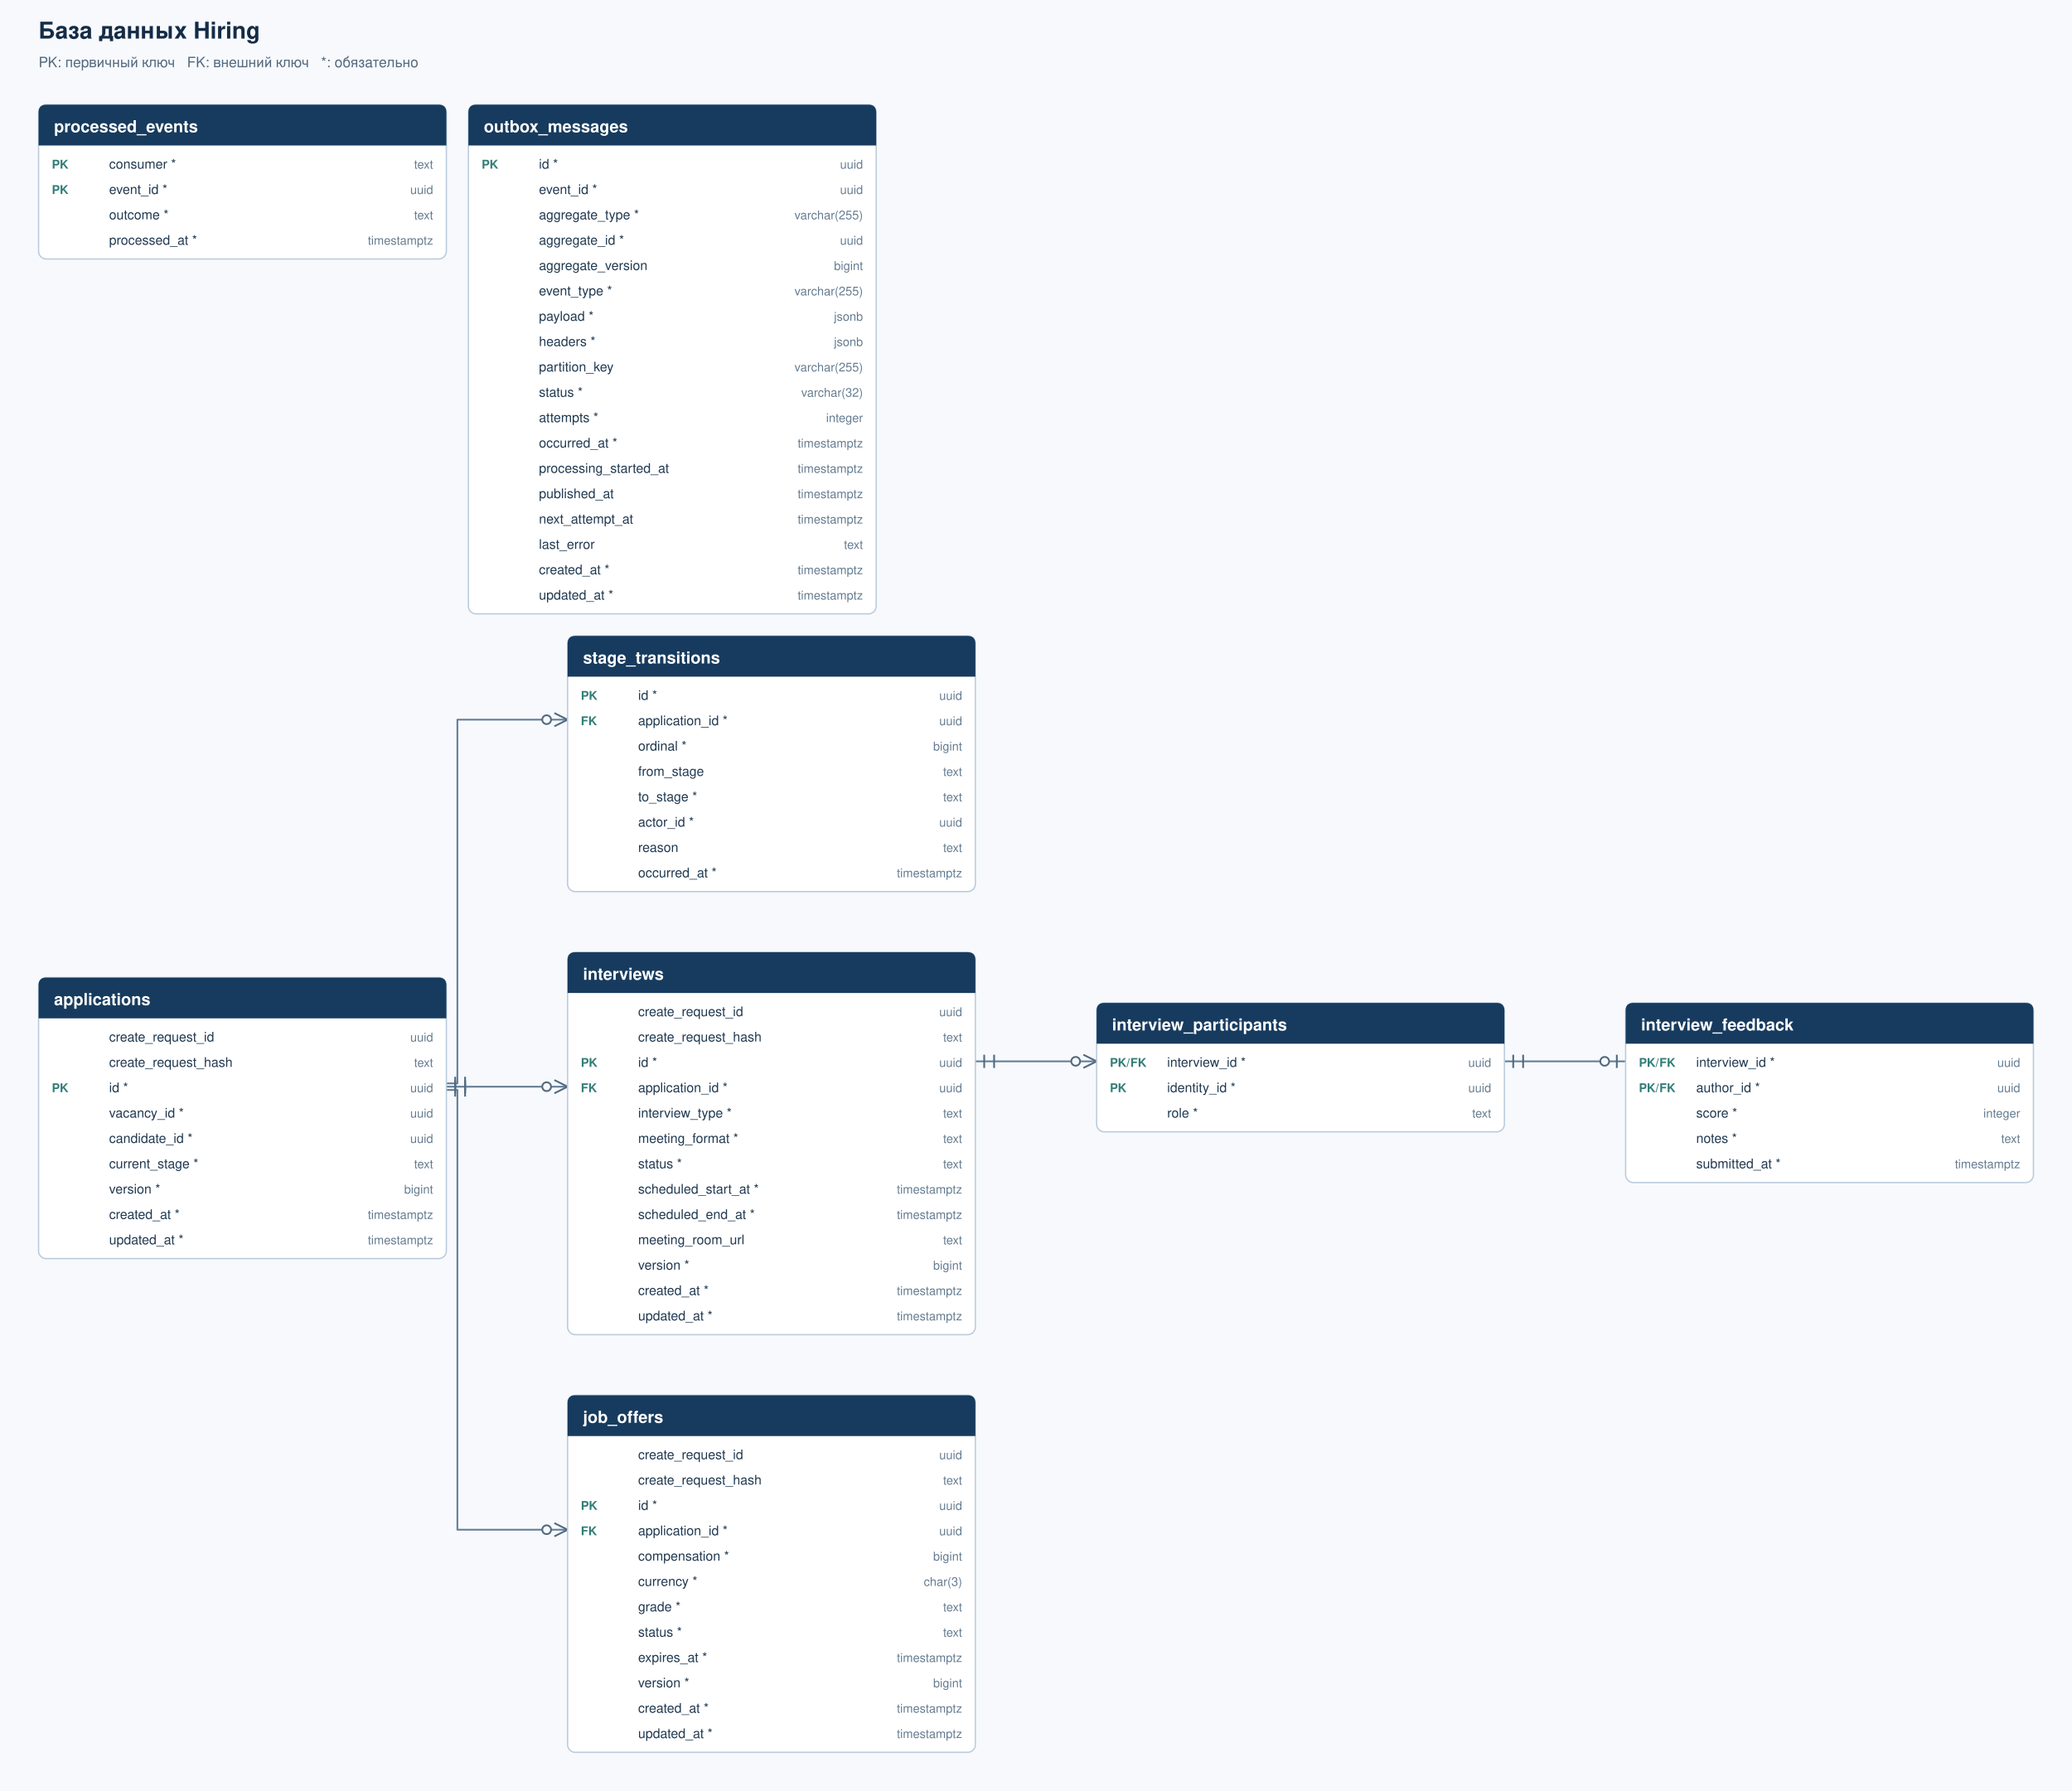
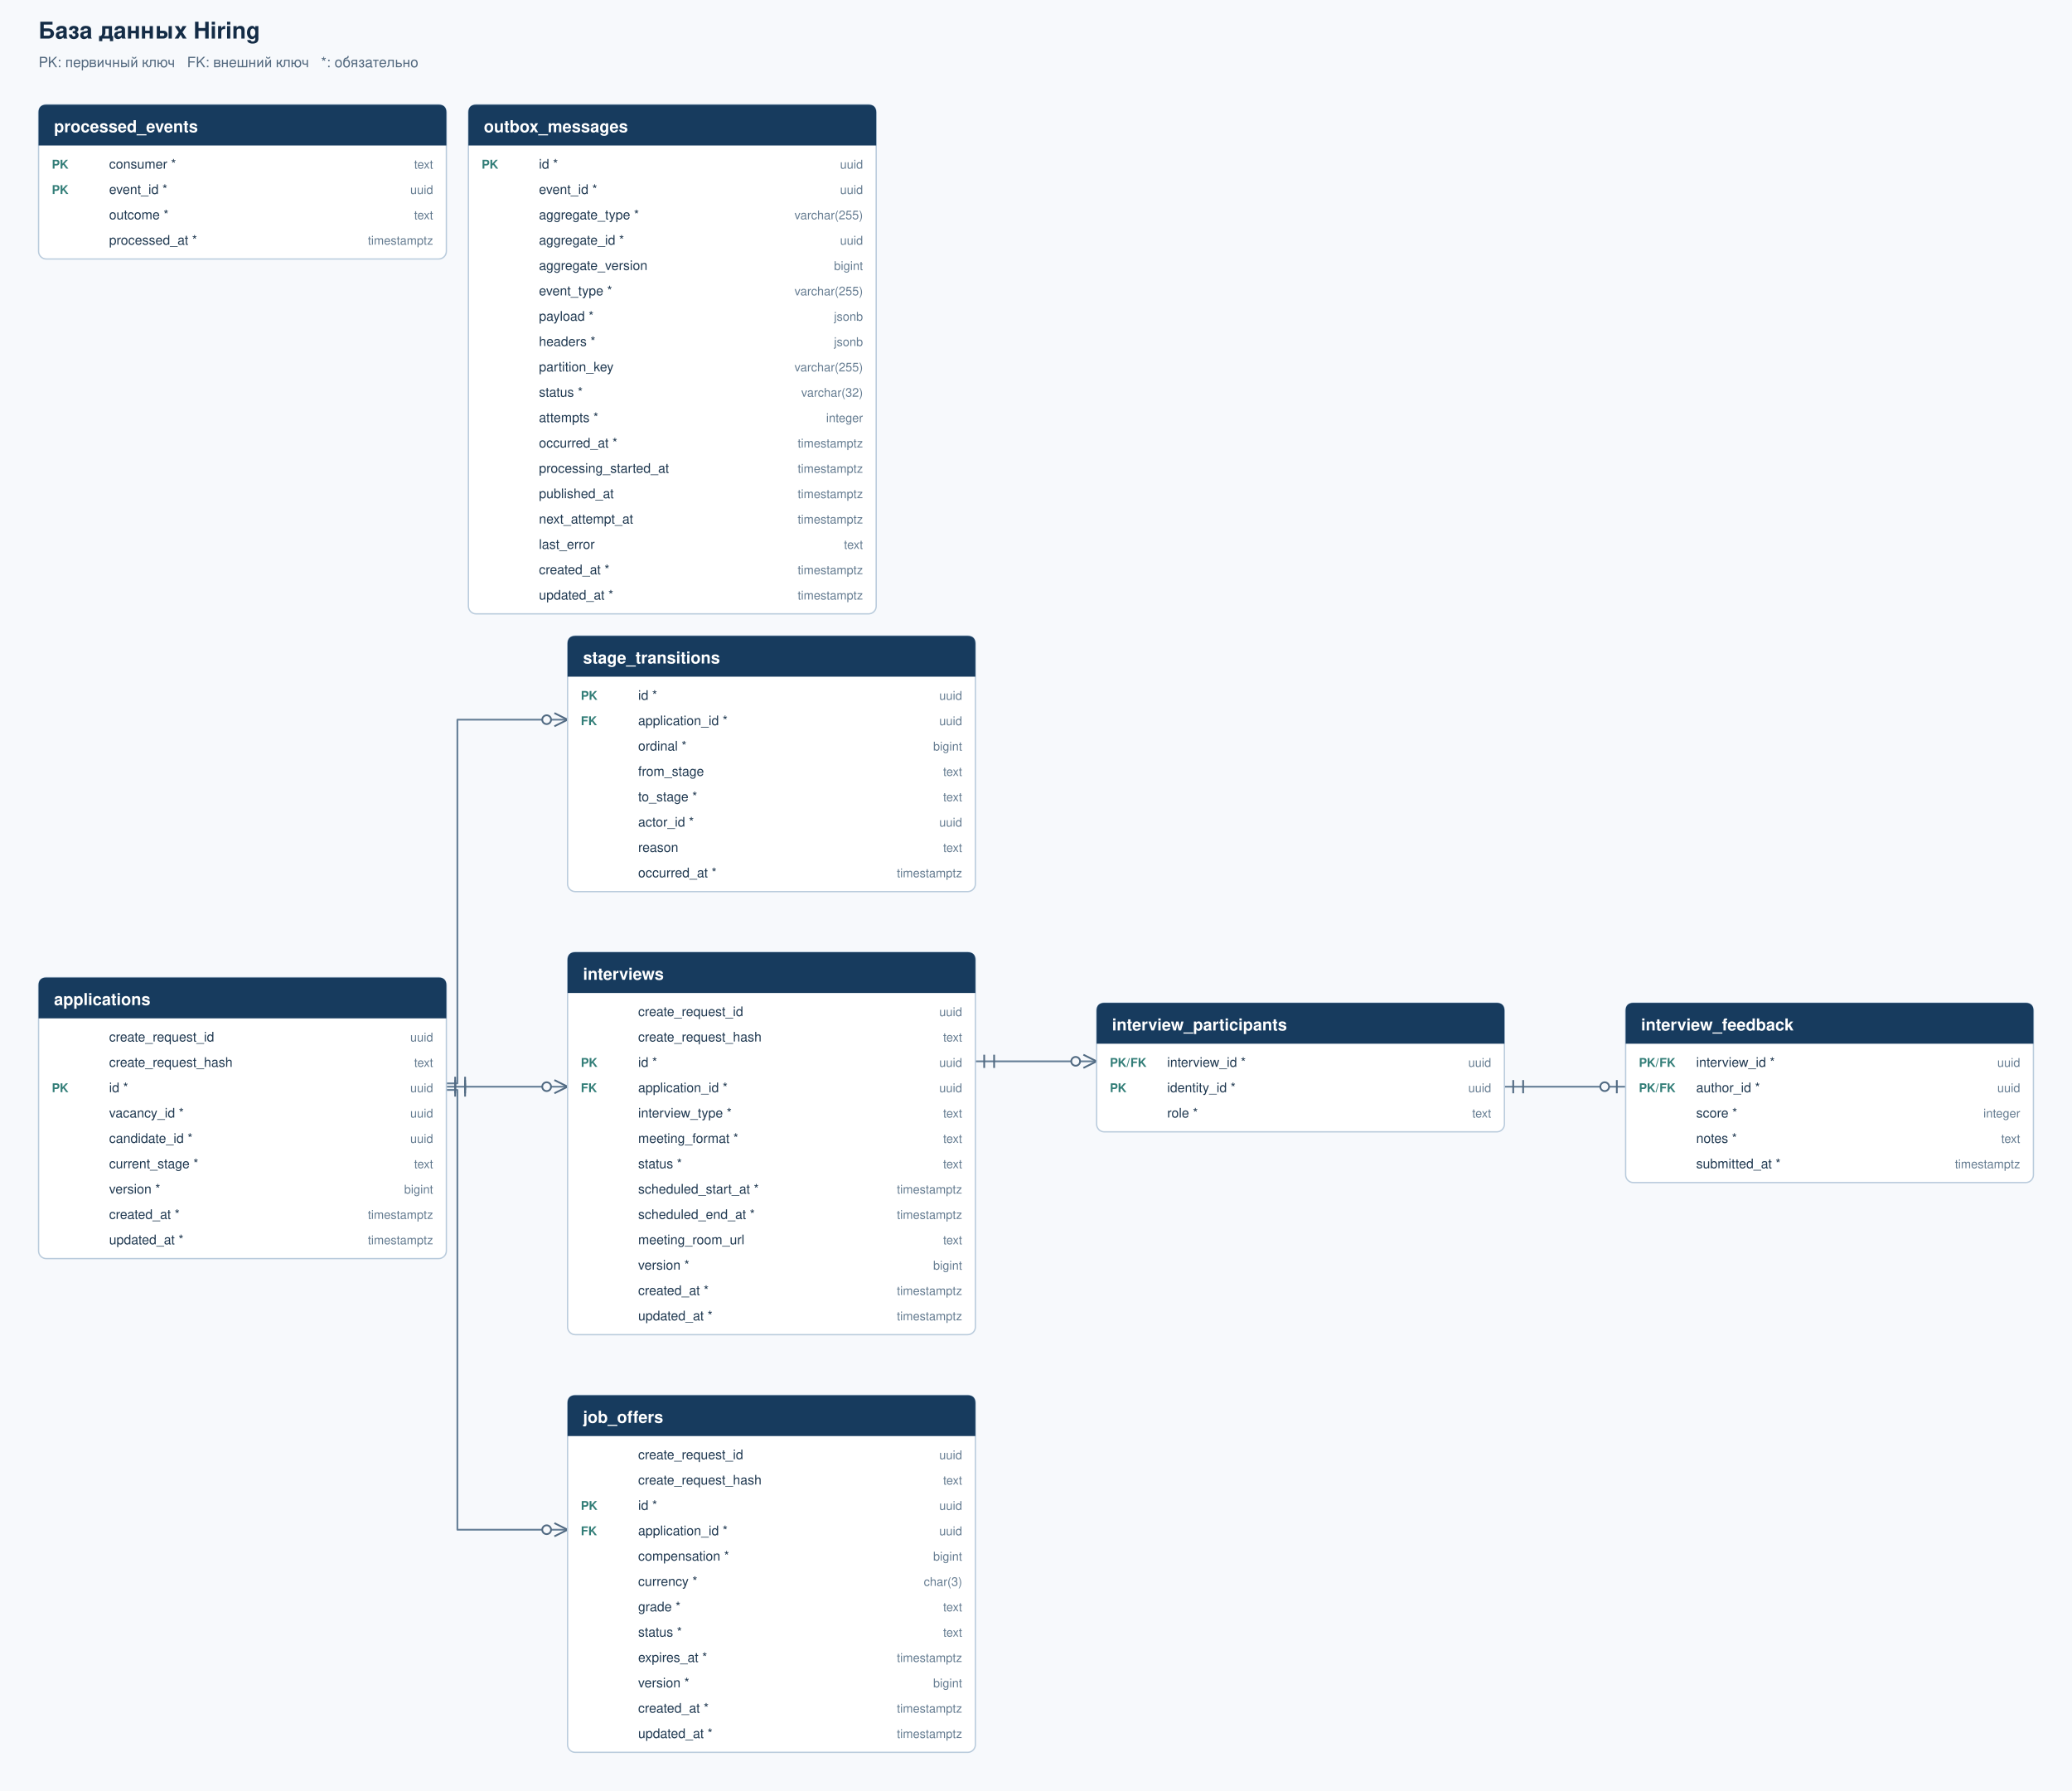
<svg xmlns="http://www.w3.org/2000/svg" width="1880" height="1625" viewBox="0 0 1880 1625" role="img" aria-label="ERD hiring">
  <rect width="100%" height="100%" fill="#f7f9fc" />
  <text x="35" y="35" font-family="Helvetica Neue,Helvetica,Arial,sans-serif" font-size="21" font-weight="600" fill="#142c46">База данных Hiring</text>
  <text x="35" y="61" xml:space="preserve" font-family="Helvetica Neue,Helvetica,Arial,sans-serif" font-size="13" fill="#52687e">PK: первичный ключ   FK: внешний ключ   *: обязательно</text>
  <path data-ref="e0" data-parent="applications" data-parent-field="id" data-child="stage_transitions" data-child-field="application_id" d="M 405.0 983.0 L 415.0 983.0 L 415.0 653.0 L 515.0 653.0" fill="none" stroke="#657e96" stroke-width="1.6" stroke-linejoin="round" />
  <g fill="none" stroke="#516a82" stroke-width="1.6">
    <path d="M 413.0,977.0 L 413.0,989.0" />
    <path d="M 422.0,977.0 L 422.0,989.0" />
    <path d="M 515.0,653.0 L 503.0,647.0 M 515.0,653.0 L 503.0,659.0" />
    <circle cx="496.0" cy="653.0" r="4" fill="#f7f9fc" />
  </g>
  <path data-ref="e1" data-parent="applications" data-parent-field="id" data-child="interviews" data-child-field="application_id" d="M 405.0 986.0 L 515.0 986.0" fill="none" stroke="#657e96" stroke-width="1.6" stroke-linejoin="round" />
  <g fill="none" stroke="#516a82" stroke-width="1.6">
    <path d="M 413.0,980.0 L 413.0,992.0" />
    <path d="M 422.0,980.0 L 422.0,992.0" />
    <path d="M 515.0,986.0 L 503.0,980.0 M 515.0,986.0 L 503.0,992.0" />
    <circle cx="496.0" cy="986.0" r="4" fill="#f7f9fc" />
  </g>
  <path data-ref="e2" data-parent="interviews" data-parent-field="id" data-child="interview_participants" data-child-field="interview_id" d="M 885.0 963.0 L 995.0 963.0" fill="none" stroke="#657e96" stroke-width="1.6" stroke-linejoin="round" />
  <g fill="none" stroke="#516a82" stroke-width="1.6">
    <path d="M 893.0,957.0 L 893.0,969.0" />
    <path d="M 902.0,957.0 L 902.0,969.0" />
    <path d="M 995.0,963.0 L 983.0,957.0 M 995.0,963.0 L 983.0,969.0" />
    <circle cx="976.0" cy="963.0" r="4" fill="#f7f9fc" />
  </g>
-   <path data-ref="e3" data-parent="interview_participants" data-parent-field="interview_id" data-child="interview_feedback" data-child-field="interview_id" d="M 1365.0 963.0 L 1475.0 963.0" fill="none" stroke="#657e96" stroke-width="1.6" stroke-linejoin="round" />
-   <g fill="none" stroke="#516a82" stroke-width="1.6">
-     <path d="M 1373.0,957.0 L 1373.0,969.0" />
-     <path d="M 1382.0,957.0 L 1382.0,969.0" />
-     <path d="M 1467.0,969.0 L 1467.0,957.0" />
-     <circle cx="1456.0" cy="963.0" r="4" fill="#f7f9fc" />
+   <path data-ref="e3" data-parent="interview_participants" data-parent-field="identity_id" data-child="interview_feedback" data-child-field="author_id" d="M 1365.0 986.0 L 1475.0 986.0" fill="none" stroke="#657e96" stroke-width="1.6" stroke-linejoin="round" />
+   <g fill="none" stroke="#516a82" stroke-width="1.6">
+     <path d="M 1373.0,980.0 L 1373.0,992.0" />
+     <path d="M 1382.0,980.0 L 1382.0,992.0" />
+     <path d="M 1467.0,992.0 L 1467.0,980.0" />
+     <circle cx="1456.0" cy="986.0" r="4" fill="#f7f9fc" />
  </g>
  <path data-ref="e4" data-parent="applications" data-parent-field="id" data-child="job_offers" data-child-field="application_id" d="M 405.0 989.0 L 415.0 989.0 L 415.0 1388.0 L 515.0 1388.0" fill="none" stroke="#657e96" stroke-width="1.6" stroke-linejoin="round" />
  <g fill="none" stroke="#516a82" stroke-width="1.6">
    <path d="M 413.0,983.0 L 413.0,995.0" />
    <path d="M 422.0,983.0 L 422.0,995.0" />
    <path d="M 515.0,1388.0 L 503.0,1382.0 M 515.0,1388.0 L 503.0,1394.0" />
    <circle cx="496.0" cy="1388.0" r="4" fill="#f7f9fc" />
  </g>
  <g data-table="applications" transform="translate(35,887)">
    <rect width="370" height="255" rx="7" fill="#fff" stroke="#b9cbdc" stroke-width="1.2" />
    <path d="M 7 0 H 363 Q 370 0 370 7 V 37 H 0 V 7 Q 0 0 7 0" fill="#173b5e" />
    <text x="14" y="25" font-family="Helvetica Neue,Helvetica,Arial,sans-serif" font-size="15" font-weight="700" fill="#fff">applications</text>
    <text x="12" y="58" font-family="Helvetica Neue,Helvetica,Arial,sans-serif" font-size="11" font-weight="700" fill="#337e78" />
    <text x="64" y="58" font-family="Helvetica Neue,Helvetica,Arial,sans-serif" font-size="12" fill="#203951">create_request_id</text>
    <text x="358" y="58" text-anchor="end" font-family="Helvetica Neue,Helvetica,Arial,sans-serif" font-size="11" fill="#657c91">uuid</text>
    <text x="12" y="81" font-family="Helvetica Neue,Helvetica,Arial,sans-serif" font-size="11" font-weight="700" fill="#337e78" />
    <text x="64" y="81" font-family="Helvetica Neue,Helvetica,Arial,sans-serif" font-size="12" fill="#203951">create_request_hash</text>
    <text x="358" y="81" text-anchor="end" font-family="Helvetica Neue,Helvetica,Arial,sans-serif" font-size="11" fill="#657c91">text</text>
    <text x="12" y="104" font-family="Helvetica Neue,Helvetica,Arial,sans-serif" font-size="11" font-weight="700" fill="#337e78">PK</text>
    <text x="64" y="104" font-family="Helvetica Neue,Helvetica,Arial,sans-serif" font-size="12" fill="#203951">id *</text>
    <text x="358" y="104" text-anchor="end" font-family="Helvetica Neue,Helvetica,Arial,sans-serif" font-size="11" fill="#657c91">uuid</text>
    <text x="12" y="127" font-family="Helvetica Neue,Helvetica,Arial,sans-serif" font-size="11" font-weight="700" fill="#337e78" />
    <text x="64" y="127" font-family="Helvetica Neue,Helvetica,Arial,sans-serif" font-size="12" fill="#203951">vacancy_id *</text>
    <text x="358" y="127" text-anchor="end" font-family="Helvetica Neue,Helvetica,Arial,sans-serif" font-size="11" fill="#657c91">uuid</text>
    <text x="12" y="150" font-family="Helvetica Neue,Helvetica,Arial,sans-serif" font-size="11" font-weight="700" fill="#337e78" />
    <text x="64" y="150" font-family="Helvetica Neue,Helvetica,Arial,sans-serif" font-size="12" fill="#203951">candidate_id *</text>
    <text x="358" y="150" text-anchor="end" font-family="Helvetica Neue,Helvetica,Arial,sans-serif" font-size="11" fill="#657c91">uuid</text>
    <text x="12" y="173" font-family="Helvetica Neue,Helvetica,Arial,sans-serif" font-size="11" font-weight="700" fill="#337e78" />
    <text x="64" y="173" font-family="Helvetica Neue,Helvetica,Arial,sans-serif" font-size="12" fill="#203951">current_stage *</text>
    <text x="358" y="173" text-anchor="end" font-family="Helvetica Neue,Helvetica,Arial,sans-serif" font-size="11" fill="#657c91">text</text>
    <text x="12" y="196" font-family="Helvetica Neue,Helvetica,Arial,sans-serif" font-size="11" font-weight="700" fill="#337e78" />
    <text x="64" y="196" font-family="Helvetica Neue,Helvetica,Arial,sans-serif" font-size="12" fill="#203951">version *</text>
    <text x="358" y="196" text-anchor="end" font-family="Helvetica Neue,Helvetica,Arial,sans-serif" font-size="11" fill="#657c91">bigint</text>
    <text x="12" y="219" font-family="Helvetica Neue,Helvetica,Arial,sans-serif" font-size="11" font-weight="700" fill="#337e78" />
    <text x="64" y="219" font-family="Helvetica Neue,Helvetica,Arial,sans-serif" font-size="12" fill="#203951">created_at *</text>
    <text x="358" y="219" text-anchor="end" font-family="Helvetica Neue,Helvetica,Arial,sans-serif" font-size="11" fill="#657c91">timestamptz</text>
    <text x="12" y="242" font-family="Helvetica Neue,Helvetica,Arial,sans-serif" font-size="11" font-weight="700" fill="#337e78" />
    <text x="64" y="242" font-family="Helvetica Neue,Helvetica,Arial,sans-serif" font-size="12" fill="#203951">updated_at *</text>
    <text x="358" y="242" text-anchor="end" font-family="Helvetica Neue,Helvetica,Arial,sans-serif" font-size="11" fill="#657c91">timestamptz</text>
  </g>
  <g data-table="stage_transitions" transform="translate(515,577)">
    <rect width="370" height="232" rx="7" fill="#fff" stroke="#b9cbdc" stroke-width="1.2" />
    <path d="M 7 0 H 363 Q 370 0 370 7 V 37 H 0 V 7 Q 0 0 7 0" fill="#173b5e" />
    <text x="14" y="25" font-family="Helvetica Neue,Helvetica,Arial,sans-serif" font-size="15" font-weight="700" fill="#fff">stage_transitions</text>
    <text x="12" y="58" font-family="Helvetica Neue,Helvetica,Arial,sans-serif" font-size="11" font-weight="700" fill="#337e78">PK</text>
    <text x="64" y="58" font-family="Helvetica Neue,Helvetica,Arial,sans-serif" font-size="12" fill="#203951">id *</text>
    <text x="358" y="58" text-anchor="end" font-family="Helvetica Neue,Helvetica,Arial,sans-serif" font-size="11" fill="#657c91">uuid</text>
    <text x="12" y="81" font-family="Helvetica Neue,Helvetica,Arial,sans-serif" font-size="11" font-weight="700" fill="#337e78">FK</text>
    <text x="64" y="81" font-family="Helvetica Neue,Helvetica,Arial,sans-serif" font-size="12" fill="#203951">application_id *</text>
    <text x="358" y="81" text-anchor="end" font-family="Helvetica Neue,Helvetica,Arial,sans-serif" font-size="11" fill="#657c91">uuid</text>
    <text x="12" y="104" font-family="Helvetica Neue,Helvetica,Arial,sans-serif" font-size="11" font-weight="700" fill="#337e78" />
    <text x="64" y="104" font-family="Helvetica Neue,Helvetica,Arial,sans-serif" font-size="12" fill="#203951">ordinal *</text>
    <text x="358" y="104" text-anchor="end" font-family="Helvetica Neue,Helvetica,Arial,sans-serif" font-size="11" fill="#657c91">bigint</text>
    <text x="12" y="127" font-family="Helvetica Neue,Helvetica,Arial,sans-serif" font-size="11" font-weight="700" fill="#337e78" />
    <text x="64" y="127" font-family="Helvetica Neue,Helvetica,Arial,sans-serif" font-size="12" fill="#203951">from_stage</text>
    <text x="358" y="127" text-anchor="end" font-family="Helvetica Neue,Helvetica,Arial,sans-serif" font-size="11" fill="#657c91">text</text>
    <text x="12" y="150" font-family="Helvetica Neue,Helvetica,Arial,sans-serif" font-size="11" font-weight="700" fill="#337e78" />
    <text x="64" y="150" font-family="Helvetica Neue,Helvetica,Arial,sans-serif" font-size="12" fill="#203951">to_stage *</text>
    <text x="358" y="150" text-anchor="end" font-family="Helvetica Neue,Helvetica,Arial,sans-serif" font-size="11" fill="#657c91">text</text>
    <text x="12" y="173" font-family="Helvetica Neue,Helvetica,Arial,sans-serif" font-size="11" font-weight="700" fill="#337e78" />
    <text x="64" y="173" font-family="Helvetica Neue,Helvetica,Arial,sans-serif" font-size="12" fill="#203951">actor_id *</text>
    <text x="358" y="173" text-anchor="end" font-family="Helvetica Neue,Helvetica,Arial,sans-serif" font-size="11" fill="#657c91">uuid</text>
    <text x="12" y="196" font-family="Helvetica Neue,Helvetica,Arial,sans-serif" font-size="11" font-weight="700" fill="#337e78" />
    <text x="64" y="196" font-family="Helvetica Neue,Helvetica,Arial,sans-serif" font-size="12" fill="#203951">reason</text>
    <text x="358" y="196" text-anchor="end" font-family="Helvetica Neue,Helvetica,Arial,sans-serif" font-size="11" fill="#657c91">text</text>
    <text x="12" y="219" font-family="Helvetica Neue,Helvetica,Arial,sans-serif" font-size="11" font-weight="700" fill="#337e78" />
    <text x="64" y="219" font-family="Helvetica Neue,Helvetica,Arial,sans-serif" font-size="12" fill="#203951">occurred_at *</text>
    <text x="358" y="219" text-anchor="end" font-family="Helvetica Neue,Helvetica,Arial,sans-serif" font-size="11" fill="#657c91">timestamptz</text>
  </g>
  <g data-table="interviews" transform="translate(515,864)">
    <rect width="370" height="347" rx="7" fill="#fff" stroke="#b9cbdc" stroke-width="1.2" />
    <path d="M 7 0 H 363 Q 370 0 370 7 V 37 H 0 V 7 Q 0 0 7 0" fill="#173b5e" />
    <text x="14" y="25" font-family="Helvetica Neue,Helvetica,Arial,sans-serif" font-size="15" font-weight="700" fill="#fff">interviews</text>
    <text x="12" y="58" font-family="Helvetica Neue,Helvetica,Arial,sans-serif" font-size="11" font-weight="700" fill="#337e78" />
    <text x="64" y="58" font-family="Helvetica Neue,Helvetica,Arial,sans-serif" font-size="12" fill="#203951">create_request_id</text>
    <text x="358" y="58" text-anchor="end" font-family="Helvetica Neue,Helvetica,Arial,sans-serif" font-size="11" fill="#657c91">uuid</text>
    <text x="12" y="81" font-family="Helvetica Neue,Helvetica,Arial,sans-serif" font-size="11" font-weight="700" fill="#337e78" />
    <text x="64" y="81" font-family="Helvetica Neue,Helvetica,Arial,sans-serif" font-size="12" fill="#203951">create_request_hash</text>
    <text x="358" y="81" text-anchor="end" font-family="Helvetica Neue,Helvetica,Arial,sans-serif" font-size="11" fill="#657c91">text</text>
    <text x="12" y="104" font-family="Helvetica Neue,Helvetica,Arial,sans-serif" font-size="11" font-weight="700" fill="#337e78">PK</text>
    <text x="64" y="104" font-family="Helvetica Neue,Helvetica,Arial,sans-serif" font-size="12" fill="#203951">id *</text>
    <text x="358" y="104" text-anchor="end" font-family="Helvetica Neue,Helvetica,Arial,sans-serif" font-size="11" fill="#657c91">uuid</text>
    <text x="12" y="127" font-family="Helvetica Neue,Helvetica,Arial,sans-serif" font-size="11" font-weight="700" fill="#337e78">FK</text>
    <text x="64" y="127" font-family="Helvetica Neue,Helvetica,Arial,sans-serif" font-size="12" fill="#203951">application_id *</text>
    <text x="358" y="127" text-anchor="end" font-family="Helvetica Neue,Helvetica,Arial,sans-serif" font-size="11" fill="#657c91">uuid</text>
    <text x="12" y="150" font-family="Helvetica Neue,Helvetica,Arial,sans-serif" font-size="11" font-weight="700" fill="#337e78" />
    <text x="64" y="150" font-family="Helvetica Neue,Helvetica,Arial,sans-serif" font-size="12" fill="#203951">interview_type *</text>
    <text x="358" y="150" text-anchor="end" font-family="Helvetica Neue,Helvetica,Arial,sans-serif" font-size="11" fill="#657c91">text</text>
    <text x="12" y="173" font-family="Helvetica Neue,Helvetica,Arial,sans-serif" font-size="11" font-weight="700" fill="#337e78" />
    <text x="64" y="173" font-family="Helvetica Neue,Helvetica,Arial,sans-serif" font-size="12" fill="#203951">meeting_format *</text>
    <text x="358" y="173" text-anchor="end" font-family="Helvetica Neue,Helvetica,Arial,sans-serif" font-size="11" fill="#657c91">text</text>
    <text x="12" y="196" font-family="Helvetica Neue,Helvetica,Arial,sans-serif" font-size="11" font-weight="700" fill="#337e78" />
    <text x="64" y="196" font-family="Helvetica Neue,Helvetica,Arial,sans-serif" font-size="12" fill="#203951">status *</text>
    <text x="358" y="196" text-anchor="end" font-family="Helvetica Neue,Helvetica,Arial,sans-serif" font-size="11" fill="#657c91">text</text>
    <text x="12" y="219" font-family="Helvetica Neue,Helvetica,Arial,sans-serif" font-size="11" font-weight="700" fill="#337e78" />
    <text x="64" y="219" font-family="Helvetica Neue,Helvetica,Arial,sans-serif" font-size="12" fill="#203951">scheduled_start_at *</text>
    <text x="358" y="219" text-anchor="end" font-family="Helvetica Neue,Helvetica,Arial,sans-serif" font-size="11" fill="#657c91">timestamptz</text>
    <text x="12" y="242" font-family="Helvetica Neue,Helvetica,Arial,sans-serif" font-size="11" font-weight="700" fill="#337e78" />
    <text x="64" y="242" font-family="Helvetica Neue,Helvetica,Arial,sans-serif" font-size="12" fill="#203951">scheduled_end_at *</text>
    <text x="358" y="242" text-anchor="end" font-family="Helvetica Neue,Helvetica,Arial,sans-serif" font-size="11" fill="#657c91">timestamptz</text>
    <text x="12" y="265" font-family="Helvetica Neue,Helvetica,Arial,sans-serif" font-size="11" font-weight="700" fill="#337e78" />
    <text x="64" y="265" font-family="Helvetica Neue,Helvetica,Arial,sans-serif" font-size="12" fill="#203951">meeting_room_url</text>
    <text x="358" y="265" text-anchor="end" font-family="Helvetica Neue,Helvetica,Arial,sans-serif" font-size="11" fill="#657c91">text</text>
    <text x="12" y="288" font-family="Helvetica Neue,Helvetica,Arial,sans-serif" font-size="11" font-weight="700" fill="#337e78" />
    <text x="64" y="288" font-family="Helvetica Neue,Helvetica,Arial,sans-serif" font-size="12" fill="#203951">version *</text>
    <text x="358" y="288" text-anchor="end" font-family="Helvetica Neue,Helvetica,Arial,sans-serif" font-size="11" fill="#657c91">bigint</text>
    <text x="12" y="311" font-family="Helvetica Neue,Helvetica,Arial,sans-serif" font-size="11" font-weight="700" fill="#337e78" />
    <text x="64" y="311" font-family="Helvetica Neue,Helvetica,Arial,sans-serif" font-size="12" fill="#203951">created_at *</text>
    <text x="358" y="311" text-anchor="end" font-family="Helvetica Neue,Helvetica,Arial,sans-serif" font-size="11" fill="#657c91">timestamptz</text>
    <text x="12" y="334" font-family="Helvetica Neue,Helvetica,Arial,sans-serif" font-size="11" font-weight="700" fill="#337e78" />
    <text x="64" y="334" font-family="Helvetica Neue,Helvetica,Arial,sans-serif" font-size="12" fill="#203951">updated_at *</text>
    <text x="358" y="334" text-anchor="end" font-family="Helvetica Neue,Helvetica,Arial,sans-serif" font-size="11" fill="#657c91">timestamptz</text>
  </g>
  <g data-table="interview_participants" transform="translate(995,910)">
    <rect width="370" height="117" rx="7" fill="#fff" stroke="#b9cbdc" stroke-width="1.2" />
    <path d="M 7 0 H 363 Q 370 0 370 7 V 37 H 0 V 7 Q 0 0 7 0" fill="#173b5e" />
    <text x="14" y="25" font-family="Helvetica Neue,Helvetica,Arial,sans-serif" font-size="15" font-weight="700" fill="#fff">interview_participants</text>
    <text x="12" y="58" font-family="Helvetica Neue,Helvetica,Arial,sans-serif" font-size="11" font-weight="700" fill="#337e78">PK/FK</text>
    <text x="64" y="58" font-family="Helvetica Neue,Helvetica,Arial,sans-serif" font-size="12" fill="#203951">interview_id *</text>
    <text x="358" y="58" text-anchor="end" font-family="Helvetica Neue,Helvetica,Arial,sans-serif" font-size="11" fill="#657c91">uuid</text>
    <text x="12" y="81" font-family="Helvetica Neue,Helvetica,Arial,sans-serif" font-size="11" font-weight="700" fill="#337e78">PK</text>
    <text x="64" y="81" font-family="Helvetica Neue,Helvetica,Arial,sans-serif" font-size="12" fill="#203951">identity_id *</text>
    <text x="358" y="81" text-anchor="end" font-family="Helvetica Neue,Helvetica,Arial,sans-serif" font-size="11" fill="#657c91">uuid</text>
    <text x="12" y="104" font-family="Helvetica Neue,Helvetica,Arial,sans-serif" font-size="11" font-weight="700" fill="#337e78" />
    <text x="64" y="104" font-family="Helvetica Neue,Helvetica,Arial,sans-serif" font-size="12" fill="#203951">role *</text>
    <text x="358" y="104" text-anchor="end" font-family="Helvetica Neue,Helvetica,Arial,sans-serif" font-size="11" fill="#657c91">text</text>
  </g>
  <g data-table="interview_feedback" transform="translate(1475,910)">
    <rect width="370" height="163" rx="7" fill="#fff" stroke="#b9cbdc" stroke-width="1.2" />
    <path d="M 7 0 H 363 Q 370 0 370 7 V 37 H 0 V 7 Q 0 0 7 0" fill="#173b5e" />
    <text x="14" y="25" font-family="Helvetica Neue,Helvetica,Arial,sans-serif" font-size="15" font-weight="700" fill="#fff">interview_feedback</text>
    <text x="12" y="58" font-family="Helvetica Neue,Helvetica,Arial,sans-serif" font-size="11" font-weight="700" fill="#337e78">PK/FK</text>
    <text x="64" y="58" font-family="Helvetica Neue,Helvetica,Arial,sans-serif" font-size="12" fill="#203951">interview_id *</text>
    <text x="358" y="58" text-anchor="end" font-family="Helvetica Neue,Helvetica,Arial,sans-serif" font-size="11" fill="#657c91">uuid</text>
    <text x="12" y="81" font-family="Helvetica Neue,Helvetica,Arial,sans-serif" font-size="11" font-weight="700" fill="#337e78">PK/FK</text>
    <text x="64" y="81" font-family="Helvetica Neue,Helvetica,Arial,sans-serif" font-size="12" fill="#203951">author_id *</text>
    <text x="358" y="81" text-anchor="end" font-family="Helvetica Neue,Helvetica,Arial,sans-serif" font-size="11" fill="#657c91">uuid</text>
    <text x="12" y="104" font-family="Helvetica Neue,Helvetica,Arial,sans-serif" font-size="11" font-weight="700" fill="#337e78" />
    <text x="64" y="104" font-family="Helvetica Neue,Helvetica,Arial,sans-serif" font-size="12" fill="#203951">score *</text>
    <text x="358" y="104" text-anchor="end" font-family="Helvetica Neue,Helvetica,Arial,sans-serif" font-size="11" fill="#657c91">integer</text>
    <text x="12" y="127" font-family="Helvetica Neue,Helvetica,Arial,sans-serif" font-size="11" font-weight="700" fill="#337e78" />
    <text x="64" y="127" font-family="Helvetica Neue,Helvetica,Arial,sans-serif" font-size="12" fill="#203951">notes *</text>
    <text x="358" y="127" text-anchor="end" font-family="Helvetica Neue,Helvetica,Arial,sans-serif" font-size="11" fill="#657c91">text</text>
    <text x="12" y="150" font-family="Helvetica Neue,Helvetica,Arial,sans-serif" font-size="11" font-weight="700" fill="#337e78" />
    <text x="64" y="150" font-family="Helvetica Neue,Helvetica,Arial,sans-serif" font-size="12" fill="#203951">submitted_at *</text>
    <text x="358" y="150" text-anchor="end" font-family="Helvetica Neue,Helvetica,Arial,sans-serif" font-size="11" fill="#657c91">timestamptz</text>
  </g>
  <g data-table="job_offers" transform="translate(515,1266)">
    <rect width="370" height="324" rx="7" fill="#fff" stroke="#b9cbdc" stroke-width="1.2" />
    <path d="M 7 0 H 363 Q 370 0 370 7 V 37 H 0 V 7 Q 0 0 7 0" fill="#173b5e" />
    <text x="14" y="25" font-family="Helvetica Neue,Helvetica,Arial,sans-serif" font-size="15" font-weight="700" fill="#fff">job_offers</text>
    <text x="12" y="58" font-family="Helvetica Neue,Helvetica,Arial,sans-serif" font-size="11" font-weight="700" fill="#337e78" />
    <text x="64" y="58" font-family="Helvetica Neue,Helvetica,Arial,sans-serif" font-size="12" fill="#203951">create_request_id</text>
    <text x="358" y="58" text-anchor="end" font-family="Helvetica Neue,Helvetica,Arial,sans-serif" font-size="11" fill="#657c91">uuid</text>
    <text x="12" y="81" font-family="Helvetica Neue,Helvetica,Arial,sans-serif" font-size="11" font-weight="700" fill="#337e78" />
    <text x="64" y="81" font-family="Helvetica Neue,Helvetica,Arial,sans-serif" font-size="12" fill="#203951">create_request_hash</text>
    <text x="358" y="81" text-anchor="end" font-family="Helvetica Neue,Helvetica,Arial,sans-serif" font-size="11" fill="#657c91">text</text>
    <text x="12" y="104" font-family="Helvetica Neue,Helvetica,Arial,sans-serif" font-size="11" font-weight="700" fill="#337e78">PK</text>
    <text x="64" y="104" font-family="Helvetica Neue,Helvetica,Arial,sans-serif" font-size="12" fill="#203951">id *</text>
    <text x="358" y="104" text-anchor="end" font-family="Helvetica Neue,Helvetica,Arial,sans-serif" font-size="11" fill="#657c91">uuid</text>
    <text x="12" y="127" font-family="Helvetica Neue,Helvetica,Arial,sans-serif" font-size="11" font-weight="700" fill="#337e78">FK</text>
    <text x="64" y="127" font-family="Helvetica Neue,Helvetica,Arial,sans-serif" font-size="12" fill="#203951">application_id *</text>
    <text x="358" y="127" text-anchor="end" font-family="Helvetica Neue,Helvetica,Arial,sans-serif" font-size="11" fill="#657c91">uuid</text>
    <text x="12" y="150" font-family="Helvetica Neue,Helvetica,Arial,sans-serif" font-size="11" font-weight="700" fill="#337e78" />
    <text x="64" y="150" font-family="Helvetica Neue,Helvetica,Arial,sans-serif" font-size="12" fill="#203951">compensation *</text>
    <text x="358" y="150" text-anchor="end" font-family="Helvetica Neue,Helvetica,Arial,sans-serif" font-size="11" fill="#657c91">bigint</text>
    <text x="12" y="173" font-family="Helvetica Neue,Helvetica,Arial,sans-serif" font-size="11" font-weight="700" fill="#337e78" />
    <text x="64" y="173" font-family="Helvetica Neue,Helvetica,Arial,sans-serif" font-size="12" fill="#203951">currency *</text>
    <text x="358" y="173" text-anchor="end" font-family="Helvetica Neue,Helvetica,Arial,sans-serif" font-size="11" fill="#657c91">char(3)</text>
    <text x="12" y="196" font-family="Helvetica Neue,Helvetica,Arial,sans-serif" font-size="11" font-weight="700" fill="#337e78" />
    <text x="64" y="196" font-family="Helvetica Neue,Helvetica,Arial,sans-serif" font-size="12" fill="#203951">grade *</text>
    <text x="358" y="196" text-anchor="end" font-family="Helvetica Neue,Helvetica,Arial,sans-serif" font-size="11" fill="#657c91">text</text>
    <text x="12" y="219" font-family="Helvetica Neue,Helvetica,Arial,sans-serif" font-size="11" font-weight="700" fill="#337e78" />
    <text x="64" y="219" font-family="Helvetica Neue,Helvetica,Arial,sans-serif" font-size="12" fill="#203951">status *</text>
    <text x="358" y="219" text-anchor="end" font-family="Helvetica Neue,Helvetica,Arial,sans-serif" font-size="11" fill="#657c91">text</text>
    <text x="12" y="242" font-family="Helvetica Neue,Helvetica,Arial,sans-serif" font-size="11" font-weight="700" fill="#337e78" />
    <text x="64" y="242" font-family="Helvetica Neue,Helvetica,Arial,sans-serif" font-size="12" fill="#203951">expires_at *</text>
    <text x="358" y="242" text-anchor="end" font-family="Helvetica Neue,Helvetica,Arial,sans-serif" font-size="11" fill="#657c91">timestamptz</text>
    <text x="12" y="265" font-family="Helvetica Neue,Helvetica,Arial,sans-serif" font-size="11" font-weight="700" fill="#337e78" />
    <text x="64" y="265" font-family="Helvetica Neue,Helvetica,Arial,sans-serif" font-size="12" fill="#203951">version *</text>
    <text x="358" y="265" text-anchor="end" font-family="Helvetica Neue,Helvetica,Arial,sans-serif" font-size="11" fill="#657c91">bigint</text>
    <text x="12" y="288" font-family="Helvetica Neue,Helvetica,Arial,sans-serif" font-size="11" font-weight="700" fill="#337e78" />
    <text x="64" y="288" font-family="Helvetica Neue,Helvetica,Arial,sans-serif" font-size="12" fill="#203951">created_at *</text>
    <text x="358" y="288" text-anchor="end" font-family="Helvetica Neue,Helvetica,Arial,sans-serif" font-size="11" fill="#657c91">timestamptz</text>
    <text x="12" y="311" font-family="Helvetica Neue,Helvetica,Arial,sans-serif" font-size="11" font-weight="700" fill="#337e78" />
    <text x="64" y="311" font-family="Helvetica Neue,Helvetica,Arial,sans-serif" font-size="12" fill="#203951">updated_at *</text>
    <text x="358" y="311" text-anchor="end" font-family="Helvetica Neue,Helvetica,Arial,sans-serif" font-size="11" fill="#657c91">timestamptz</text>
  </g>
  <g data-table="processed_events" transform="translate(35,95)">
    <rect width="370" height="140" rx="7" fill="#fff" stroke="#b9cbdc" stroke-width="1.2" />
    <path d="M 7 0 H 363 Q 370 0 370 7 V 37 H 0 V 7 Q 0 0 7 0" fill="#173b5e" />
    <text x="14" y="25" font-family="Helvetica Neue,Helvetica,Arial,sans-serif" font-size="15" font-weight="700" fill="#fff">processed_events</text>
    <text x="12" y="58" font-family="Helvetica Neue,Helvetica,Arial,sans-serif" font-size="11" font-weight="700" fill="#337e78">PK</text>
    <text x="64" y="58" font-family="Helvetica Neue,Helvetica,Arial,sans-serif" font-size="12" fill="#203951">consumer *</text>
    <text x="358" y="58" text-anchor="end" font-family="Helvetica Neue,Helvetica,Arial,sans-serif" font-size="11" fill="#657c91">text</text>
    <text x="12" y="81" font-family="Helvetica Neue,Helvetica,Arial,sans-serif" font-size="11" font-weight="700" fill="#337e78">PK</text>
    <text x="64" y="81" font-family="Helvetica Neue,Helvetica,Arial,sans-serif" font-size="12" fill="#203951">event_id *</text>
    <text x="358" y="81" text-anchor="end" font-family="Helvetica Neue,Helvetica,Arial,sans-serif" font-size="11" fill="#657c91">uuid</text>
    <text x="12" y="104" font-family="Helvetica Neue,Helvetica,Arial,sans-serif" font-size="11" font-weight="700" fill="#337e78" />
    <text x="64" y="104" font-family="Helvetica Neue,Helvetica,Arial,sans-serif" font-size="12" fill="#203951">outcome *</text>
    <text x="358" y="104" text-anchor="end" font-family="Helvetica Neue,Helvetica,Arial,sans-serif" font-size="11" fill="#657c91">text</text>
    <text x="12" y="127" font-family="Helvetica Neue,Helvetica,Arial,sans-serif" font-size="11" font-weight="700" fill="#337e78" />
    <text x="64" y="127" font-family="Helvetica Neue,Helvetica,Arial,sans-serif" font-size="12" fill="#203951">processed_at *</text>
    <text x="358" y="127" text-anchor="end" font-family="Helvetica Neue,Helvetica,Arial,sans-serif" font-size="11" fill="#657c91">timestamptz</text>
  </g>
  <g data-table="outbox_messages" transform="translate(425,95)">
    <rect width="370" height="462" rx="7" fill="#fff" stroke="#b9cbdc" stroke-width="1.2" />
    <path d="M 7 0 H 363 Q 370 0 370 7 V 37 H 0 V 7 Q 0 0 7 0" fill="#173b5e" />
    <text x="14" y="25" font-family="Helvetica Neue,Helvetica,Arial,sans-serif" font-size="15" font-weight="700" fill="#fff">outbox_messages</text>
    <text x="12" y="58" font-family="Helvetica Neue,Helvetica,Arial,sans-serif" font-size="11" font-weight="700" fill="#337e78">PK</text>
    <text x="64" y="58" font-family="Helvetica Neue,Helvetica,Arial,sans-serif" font-size="12" fill="#203951">id *</text>
    <text x="358" y="58" text-anchor="end" font-family="Helvetica Neue,Helvetica,Arial,sans-serif" font-size="11" fill="#657c91">uuid</text>
    <text x="12" y="81" font-family="Helvetica Neue,Helvetica,Arial,sans-serif" font-size="11" font-weight="700" fill="#337e78" />
    <text x="64" y="81" font-family="Helvetica Neue,Helvetica,Arial,sans-serif" font-size="12" fill="#203951">event_id *</text>
    <text x="358" y="81" text-anchor="end" font-family="Helvetica Neue,Helvetica,Arial,sans-serif" font-size="11" fill="#657c91">uuid</text>
    <text x="12" y="104" font-family="Helvetica Neue,Helvetica,Arial,sans-serif" font-size="11" font-weight="700" fill="#337e78" />
    <text x="64" y="104" font-family="Helvetica Neue,Helvetica,Arial,sans-serif" font-size="12" fill="#203951">aggregate_type *</text>
    <text x="358" y="104" text-anchor="end" font-family="Helvetica Neue,Helvetica,Arial,sans-serif" font-size="11" fill="#657c91">varchar(255)</text>
    <text x="12" y="127" font-family="Helvetica Neue,Helvetica,Arial,sans-serif" font-size="11" font-weight="700" fill="#337e78" />
    <text x="64" y="127" font-family="Helvetica Neue,Helvetica,Arial,sans-serif" font-size="12" fill="#203951">aggregate_id *</text>
    <text x="358" y="127" text-anchor="end" font-family="Helvetica Neue,Helvetica,Arial,sans-serif" font-size="11" fill="#657c91">uuid</text>
    <text x="12" y="150" font-family="Helvetica Neue,Helvetica,Arial,sans-serif" font-size="11" font-weight="700" fill="#337e78" />
    <text x="64" y="150" font-family="Helvetica Neue,Helvetica,Arial,sans-serif" font-size="12" fill="#203951">aggregate_version</text>
    <text x="358" y="150" text-anchor="end" font-family="Helvetica Neue,Helvetica,Arial,sans-serif" font-size="11" fill="#657c91">bigint</text>
    <text x="12" y="173" font-family="Helvetica Neue,Helvetica,Arial,sans-serif" font-size="11" font-weight="700" fill="#337e78" />
    <text x="64" y="173" font-family="Helvetica Neue,Helvetica,Arial,sans-serif" font-size="12" fill="#203951">event_type *</text>
    <text x="358" y="173" text-anchor="end" font-family="Helvetica Neue,Helvetica,Arial,sans-serif" font-size="11" fill="#657c91">varchar(255)</text>
    <text x="12" y="196" font-family="Helvetica Neue,Helvetica,Arial,sans-serif" font-size="11" font-weight="700" fill="#337e78" />
    <text x="64" y="196" font-family="Helvetica Neue,Helvetica,Arial,sans-serif" font-size="12" fill="#203951">payload *</text>
    <text x="358" y="196" text-anchor="end" font-family="Helvetica Neue,Helvetica,Arial,sans-serif" font-size="11" fill="#657c91">jsonb</text>
    <text x="12" y="219" font-family="Helvetica Neue,Helvetica,Arial,sans-serif" font-size="11" font-weight="700" fill="#337e78" />
    <text x="64" y="219" font-family="Helvetica Neue,Helvetica,Arial,sans-serif" font-size="12" fill="#203951">headers *</text>
    <text x="358" y="219" text-anchor="end" font-family="Helvetica Neue,Helvetica,Arial,sans-serif" font-size="11" fill="#657c91">jsonb</text>
    <text x="12" y="242" font-family="Helvetica Neue,Helvetica,Arial,sans-serif" font-size="11" font-weight="700" fill="#337e78" />
    <text x="64" y="242" font-family="Helvetica Neue,Helvetica,Arial,sans-serif" font-size="12" fill="#203951">partition_key</text>
    <text x="358" y="242" text-anchor="end" font-family="Helvetica Neue,Helvetica,Arial,sans-serif" font-size="11" fill="#657c91">varchar(255)</text>
    <text x="12" y="265" font-family="Helvetica Neue,Helvetica,Arial,sans-serif" font-size="11" font-weight="700" fill="#337e78" />
    <text x="64" y="265" font-family="Helvetica Neue,Helvetica,Arial,sans-serif" font-size="12" fill="#203951">status *</text>
    <text x="358" y="265" text-anchor="end" font-family="Helvetica Neue,Helvetica,Arial,sans-serif" font-size="11" fill="#657c91">varchar(32)</text>
    <text x="12" y="288" font-family="Helvetica Neue,Helvetica,Arial,sans-serif" font-size="11" font-weight="700" fill="#337e78" />
    <text x="64" y="288" font-family="Helvetica Neue,Helvetica,Arial,sans-serif" font-size="12" fill="#203951">attempts *</text>
    <text x="358" y="288" text-anchor="end" font-family="Helvetica Neue,Helvetica,Arial,sans-serif" font-size="11" fill="#657c91">integer</text>
    <text x="12" y="311" font-family="Helvetica Neue,Helvetica,Arial,sans-serif" font-size="11" font-weight="700" fill="#337e78" />
    <text x="64" y="311" font-family="Helvetica Neue,Helvetica,Arial,sans-serif" font-size="12" fill="#203951">occurred_at *</text>
    <text x="358" y="311" text-anchor="end" font-family="Helvetica Neue,Helvetica,Arial,sans-serif" font-size="11" fill="#657c91">timestamptz</text>
    <text x="12" y="334" font-family="Helvetica Neue,Helvetica,Arial,sans-serif" font-size="11" font-weight="700" fill="#337e78" />
    <text x="64" y="334" font-family="Helvetica Neue,Helvetica,Arial,sans-serif" font-size="12" fill="#203951">processing_started_at</text>
    <text x="358" y="334" text-anchor="end" font-family="Helvetica Neue,Helvetica,Arial,sans-serif" font-size="11" fill="#657c91">timestamptz</text>
    <text x="12" y="357" font-family="Helvetica Neue,Helvetica,Arial,sans-serif" font-size="11" font-weight="700" fill="#337e78" />
    <text x="64" y="357" font-family="Helvetica Neue,Helvetica,Arial,sans-serif" font-size="12" fill="#203951">published_at</text>
    <text x="358" y="357" text-anchor="end" font-family="Helvetica Neue,Helvetica,Arial,sans-serif" font-size="11" fill="#657c91">timestamptz</text>
    <text x="12" y="380" font-family="Helvetica Neue,Helvetica,Arial,sans-serif" font-size="11" font-weight="700" fill="#337e78" />
    <text x="64" y="380" font-family="Helvetica Neue,Helvetica,Arial,sans-serif" font-size="12" fill="#203951">next_attempt_at</text>
    <text x="358" y="380" text-anchor="end" font-family="Helvetica Neue,Helvetica,Arial,sans-serif" font-size="11" fill="#657c91">timestamptz</text>
    <text x="12" y="403" font-family="Helvetica Neue,Helvetica,Arial,sans-serif" font-size="11" font-weight="700" fill="#337e78" />
    <text x="64" y="403" font-family="Helvetica Neue,Helvetica,Arial,sans-serif" font-size="12" fill="#203951">last_error</text>
    <text x="358" y="403" text-anchor="end" font-family="Helvetica Neue,Helvetica,Arial,sans-serif" font-size="11" fill="#657c91">text</text>
    <text x="12" y="426" font-family="Helvetica Neue,Helvetica,Arial,sans-serif" font-size="11" font-weight="700" fill="#337e78" />
    <text x="64" y="426" font-family="Helvetica Neue,Helvetica,Arial,sans-serif" font-size="12" fill="#203951">created_at *</text>
    <text x="358" y="426" text-anchor="end" font-family="Helvetica Neue,Helvetica,Arial,sans-serif" font-size="11" fill="#657c91">timestamptz</text>
    <text x="12" y="449" font-family="Helvetica Neue,Helvetica,Arial,sans-serif" font-size="11" font-weight="700" fill="#337e78" />
    <text x="64" y="449" font-family="Helvetica Neue,Helvetica,Arial,sans-serif" font-size="12" fill="#203951">updated_at *</text>
    <text x="358" y="449" text-anchor="end" font-family="Helvetica Neue,Helvetica,Arial,sans-serif" font-size="11" fill="#657c91">timestamptz</text>
  </g>
</svg>
